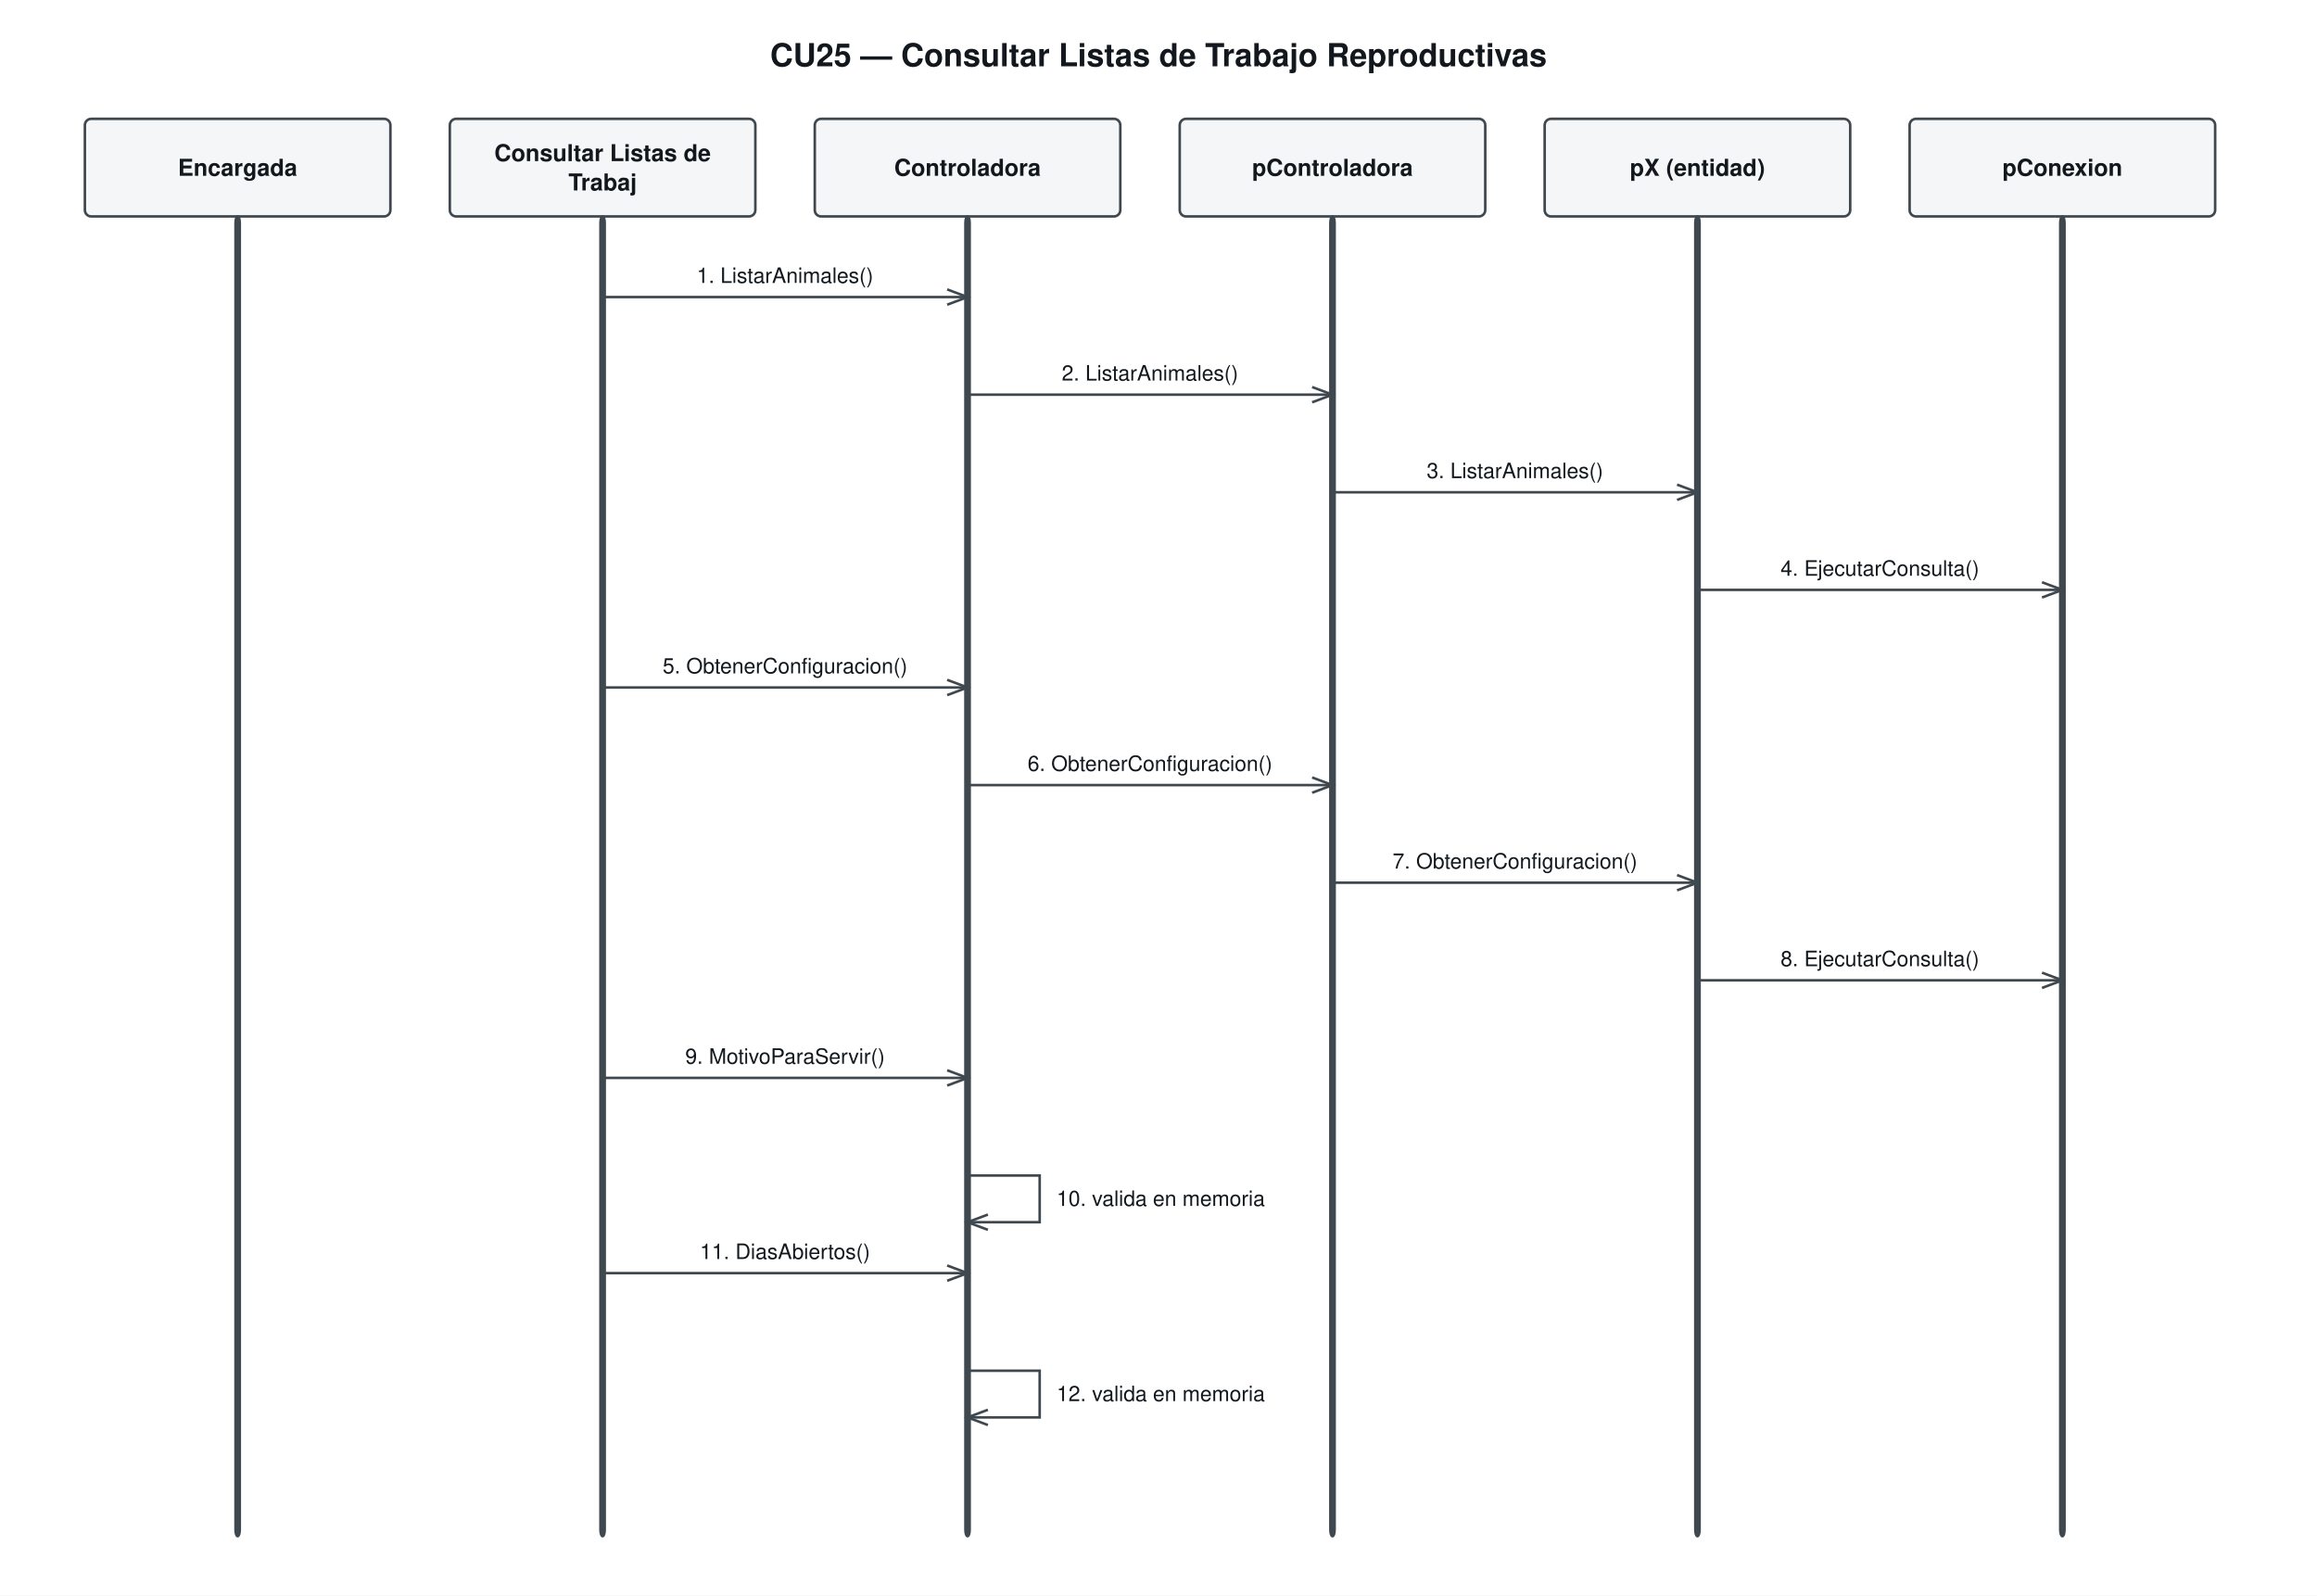
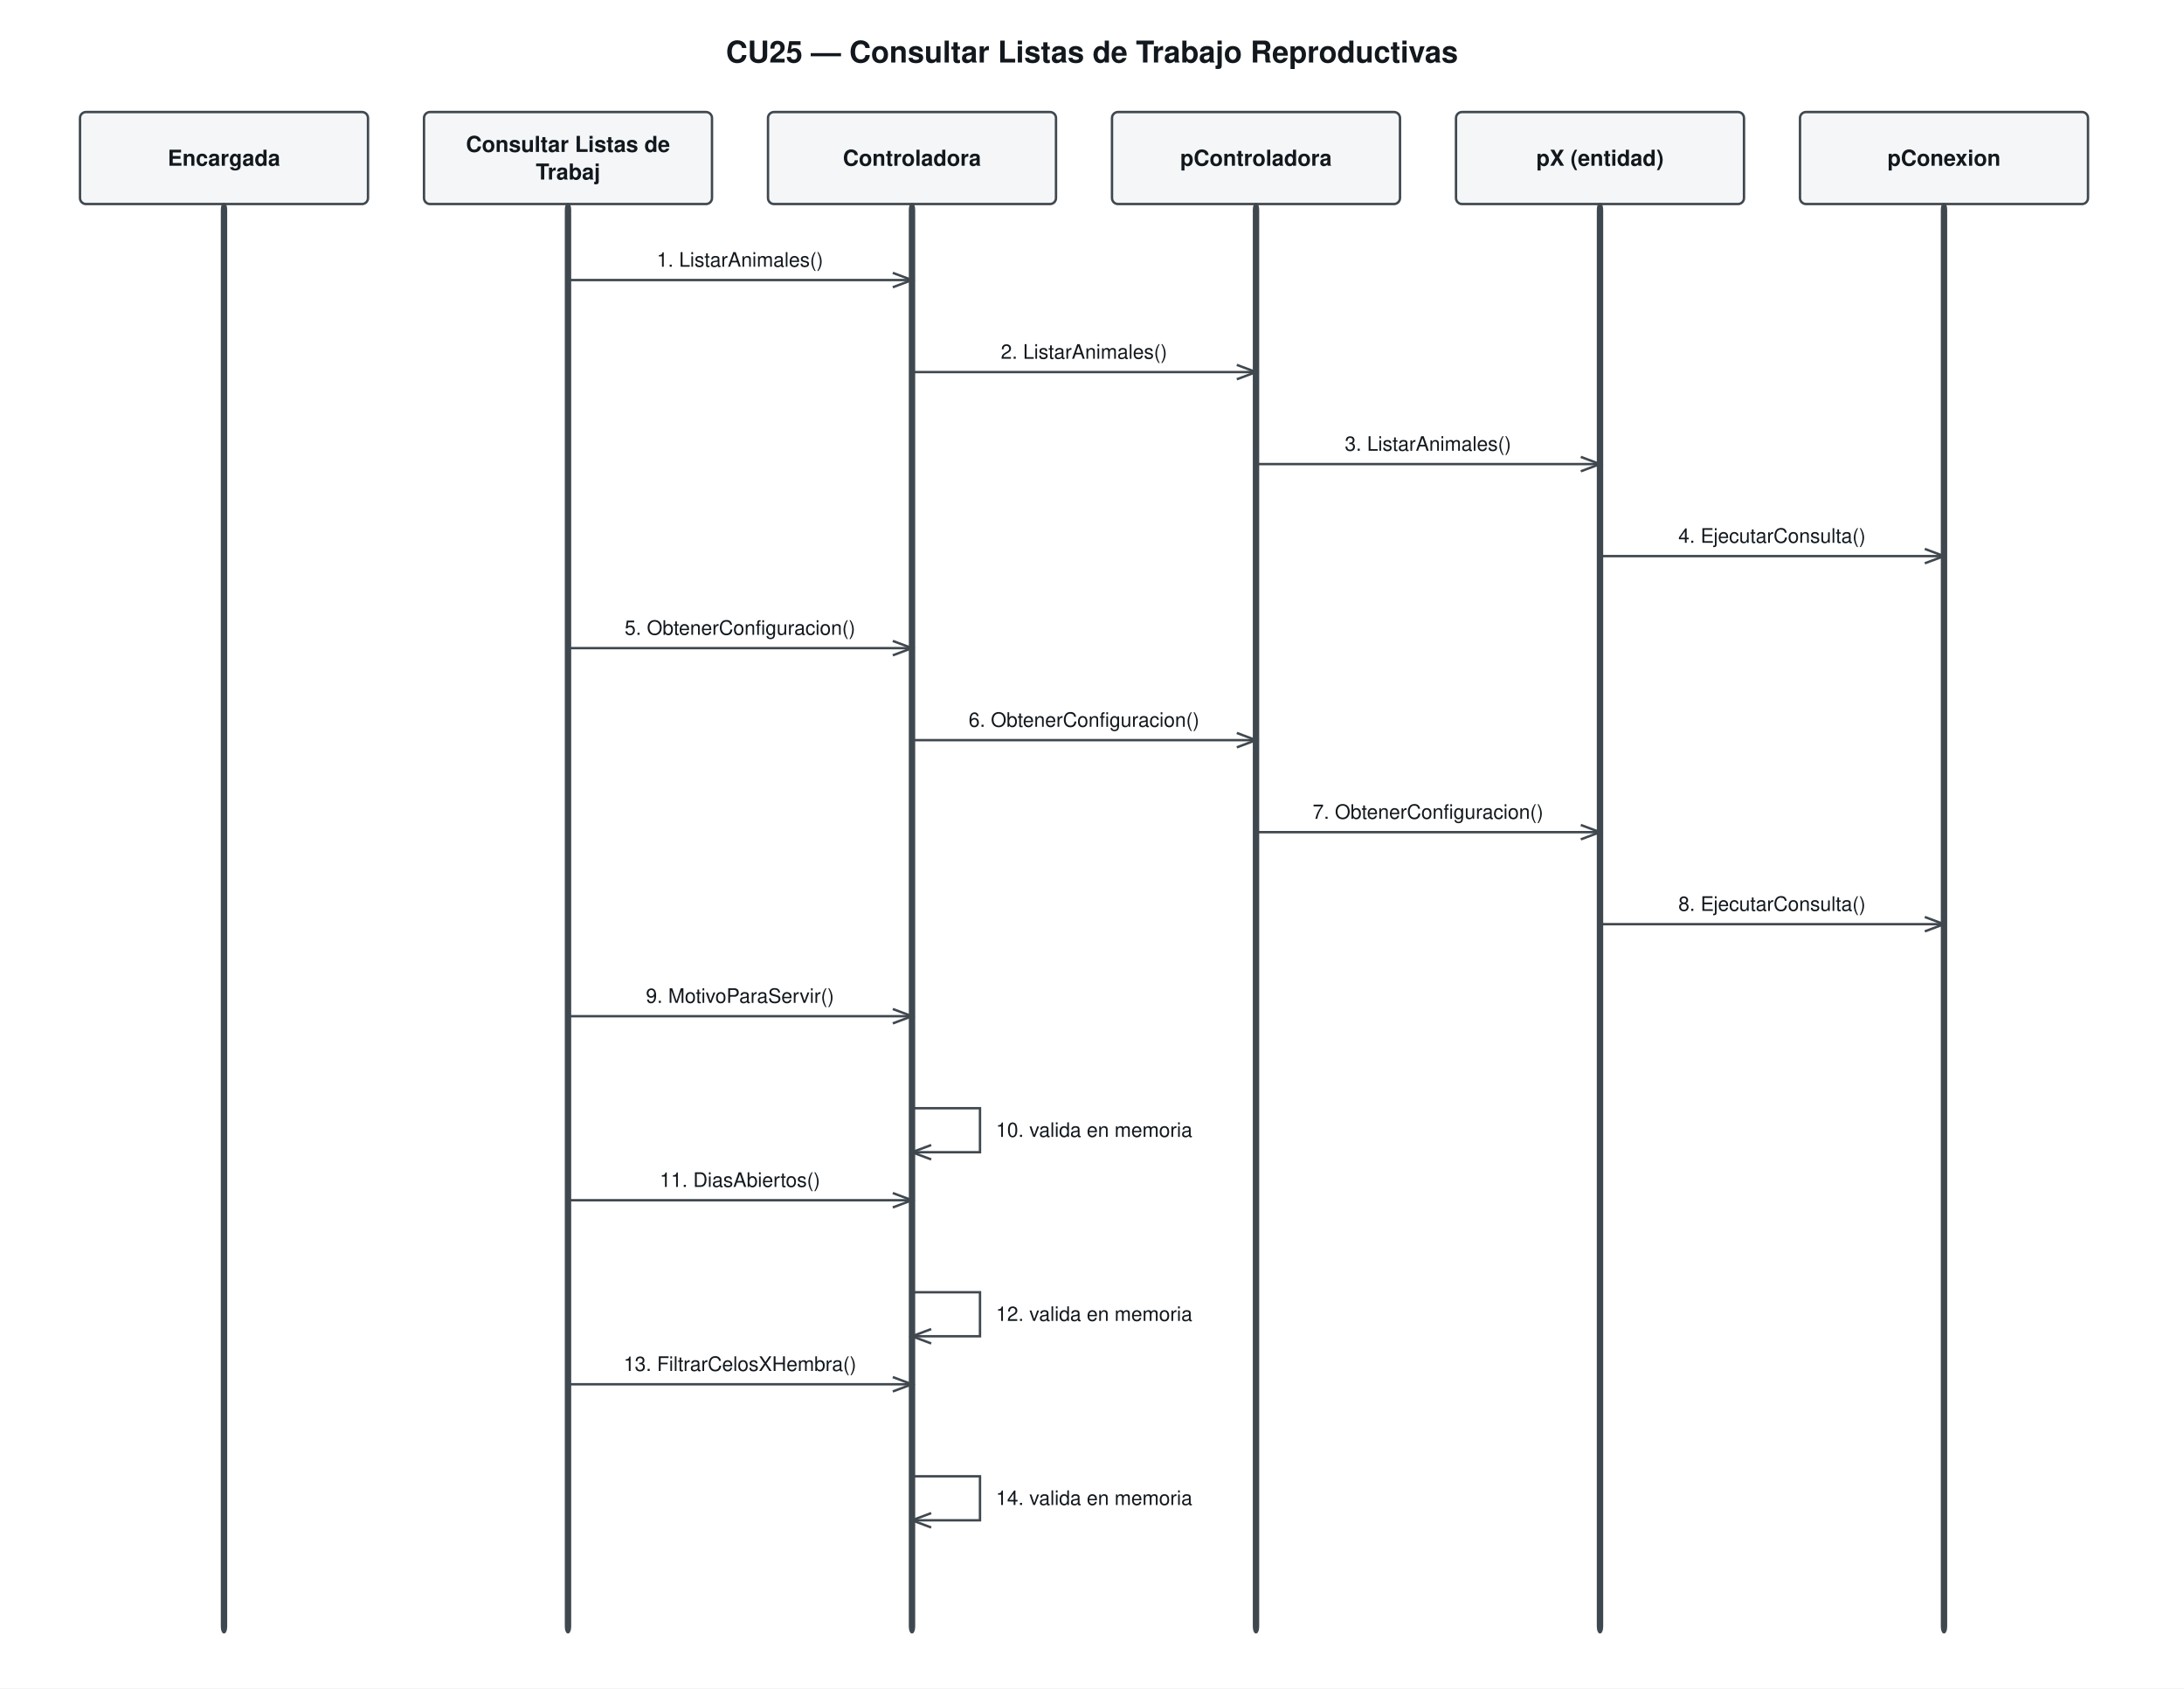
- <svg xmlns="http://www.w3.org/2000/svg" width="1092" height="752" viewBox="0 0 1092 752">
+ <svg xmlns="http://www.w3.org/2000/svg" width="1092" height="844" viewBox="0 0 1092 844">
  <rect width="100%" height="100%" fill="#ffffff" />
  <text x="546.0" y="26.0" font-family="Helvetica, Arial, sans-serif" font-size="15" font-weight="600" fill="#12181d" text-anchor="middle" dominant-baseline="middle">CU25 — Consultar Listas de Trabajo Reproductivas</text>
  <rect x="40.0" y="56.0" width="144.0" height="46.0" rx="3" fill="#f4f6f8" stroke="#40484f" stroke-width="1.2" />
  <text x="112.0" y="79.0" font-family="Helvetica, Arial, sans-serif" font-size="11" font-weight="600" fill="#12181d" text-anchor="middle" dominant-baseline="middle">Encargada</text>
-   <rect x="111.0" y="102.0" width="2.0" height="622.0" rx="3" fill="#40484f" stroke="#40484f" stroke-width="1.2" />
+   <rect x="111.0" y="102.0" width="2.0" height="714.0" rx="3" fill="#40484f" stroke="#40484f" stroke-width="1.2" />
  <rect x="212.0" y="56.0" width="144.0" height="46.0" rx="3" fill="#f4f6f8" stroke="#40484f" stroke-width="1.2" />
  <text x="284.0" y="72.1" font-family="Helvetica, Arial, sans-serif" font-size="11" font-weight="600" fill="#12181d" text-anchor="middle" dominant-baseline="middle">Consultar Listas de</text>
  <text x="284.0" y="85.9" font-family="Helvetica, Arial, sans-serif" font-size="11" font-weight="600" fill="#12181d" text-anchor="middle" dominant-baseline="middle">Trabaj</text>
-   <rect x="283.0" y="102.0" width="2.0" height="622.0" rx="3" fill="#40484f" stroke="#40484f" stroke-width="1.2" />
+   <rect x="283.0" y="102.0" width="2.0" height="714.0" rx="3" fill="#40484f" stroke="#40484f" stroke-width="1.2" />
  <rect x="384.0" y="56.0" width="144.0" height="46.0" rx="3" fill="#f4f6f8" stroke="#40484f" stroke-width="1.2" />
  <text x="456.0" y="79.0" font-family="Helvetica, Arial, sans-serif" font-size="11" font-weight="600" fill="#12181d" text-anchor="middle" dominant-baseline="middle">Controladora</text>
-   <rect x="455.0" y="102.0" width="2.0" height="622.0" rx="3" fill="#40484f" stroke="#40484f" stroke-width="1.2" />
+   <rect x="455.0" y="102.0" width="2.0" height="714.0" rx="3" fill="#40484f" stroke="#40484f" stroke-width="1.2" />
  <rect x="556.0" y="56.0" width="144.0" height="46.0" rx="3" fill="#f4f6f8" stroke="#40484f" stroke-width="1.2" />
  <text x="628.0" y="79.0" font-family="Helvetica, Arial, sans-serif" font-size="11" font-weight="600" fill="#12181d" text-anchor="middle" dominant-baseline="middle">pControladora</text>
-   <rect x="627.0" y="102.0" width="2.0" height="622.0" rx="3" fill="#40484f" stroke="#40484f" stroke-width="1.2" />
+   <rect x="627.0" y="102.0" width="2.0" height="714.0" rx="3" fill="#40484f" stroke="#40484f" stroke-width="1.2" />
  <rect x="728.0" y="56.0" width="144.0" height="46.0" rx="3" fill="#f4f6f8" stroke="#40484f" stroke-width="1.2" />
  <text x="800.0" y="79.0" font-family="Helvetica, Arial, sans-serif" font-size="11" font-weight="600" fill="#12181d" text-anchor="middle" dominant-baseline="middle">pX (entidad)</text>
-   <rect x="799.0" y="102.0" width="2.0" height="622.0" rx="3" fill="#40484f" stroke="#40484f" stroke-width="1.2" />
+   <rect x="799.0" y="102.0" width="2.0" height="714.0" rx="3" fill="#40484f" stroke="#40484f" stroke-width="1.2" />
  <rect x="900.0" y="56.0" width="144.0" height="46.0" rx="3" fill="#f4f6f8" stroke="#40484f" stroke-width="1.2" />
  <text x="972.0" y="79.0" font-family="Helvetica, Arial, sans-serif" font-size="11" font-weight="600" fill="#12181d" text-anchor="middle" dominant-baseline="middle">pConexion</text>
-   <rect x="971.0" y="102.0" width="2.0" height="622.0" rx="3" fill="#40484f" stroke="#40484f" stroke-width="1.2" />
+   <rect x="971.0" y="102.0" width="2.0" height="714.0" rx="3" fill="#40484f" stroke="#40484f" stroke-width="1.2" />
  <line x1="284.0" y1="140.0" x2="456.0" y2="140.0" stroke="#40484f" stroke-width="1.2" />
  <path d="M 446.4 143.6 L 456.0 140.0 L 446.4 136.4" fill="none" stroke="#40484f" stroke-width="1.2" />
  <text x="370.0" y="130.0" font-family="Helvetica, Arial, sans-serif" font-size="10" fill="#12181d" text-anchor="middle" dominant-baseline="middle">1. ListarAnimales()</text>
  <line x1="456.0" y1="186.0" x2="628.0" y2="186.0" stroke="#40484f" stroke-width="1.2" />
  <path d="M 618.4 189.6 L 628.0 186.0 L 618.4 182.4" fill="none" stroke="#40484f" stroke-width="1.2" />
  <text x="542.0" y="176.0" font-family="Helvetica, Arial, sans-serif" font-size="10" fill="#12181d" text-anchor="middle" dominant-baseline="middle">2. ListarAnimales()</text>
  <line x1="628.0" y1="232.0" x2="800.0" y2="232.0" stroke="#40484f" stroke-width="1.2" />
  <path d="M 790.4 235.6 L 800.0 232.0 L 790.4 228.4" fill="none" stroke="#40484f" stroke-width="1.2" />
  <text x="714.0" y="222.0" font-family="Helvetica, Arial, sans-serif" font-size="10" fill="#12181d" text-anchor="middle" dominant-baseline="middle">3. ListarAnimales()</text>
  <line x1="800.0" y1="278.0" x2="972.0" y2="278.0" stroke="#40484f" stroke-width="1.2" />
  <path d="M 962.4 281.6 L 972.0 278.0 L 962.4 274.4" fill="none" stroke="#40484f" stroke-width="1.2" />
  <text x="886.0" y="268.0" font-family="Helvetica, Arial, sans-serif" font-size="10" fill="#12181d" text-anchor="middle" dominant-baseline="middle">4. EjecutarConsulta()</text>
  <line x1="284.0" y1="324.0" x2="456.0" y2="324.0" stroke="#40484f" stroke-width="1.2" />
  <path d="M 446.4 327.6 L 456.0 324.0 L 446.4 320.4" fill="none" stroke="#40484f" stroke-width="1.2" />
  <text x="370.0" y="314.0" font-family="Helvetica, Arial, sans-serif" font-size="10" fill="#12181d" text-anchor="middle" dominant-baseline="middle">5. ObtenerConfiguracion()</text>
  <line x1="456.0" y1="370.0" x2="628.0" y2="370.0" stroke="#40484f" stroke-width="1.2" />
  <path d="M 618.4 373.6 L 628.0 370.0 L 618.4 366.4" fill="none" stroke="#40484f" stroke-width="1.2" />
  <text x="542.0" y="360.0" font-family="Helvetica, Arial, sans-serif" font-size="10" fill="#12181d" text-anchor="middle" dominant-baseline="middle">6. ObtenerConfiguracion()</text>
  <line x1="628.0" y1="416.0" x2="800.0" y2="416.0" stroke="#40484f" stroke-width="1.2" />
  <path d="M 790.4 419.6 L 800.0 416.0 L 790.4 412.4" fill="none" stroke="#40484f" stroke-width="1.2" />
  <text x="714.0" y="406.0" font-family="Helvetica, Arial, sans-serif" font-size="10" fill="#12181d" text-anchor="middle" dominant-baseline="middle">7. ObtenerConfiguracion()</text>
  <line x1="800.0" y1="462.0" x2="972.0" y2="462.0" stroke="#40484f" stroke-width="1.2" />
  <path d="M 962.4 465.6 L 972.0 462.0 L 962.4 458.4" fill="none" stroke="#40484f" stroke-width="1.2" />
  <text x="886.0" y="452.0" font-family="Helvetica, Arial, sans-serif" font-size="10" fill="#12181d" text-anchor="middle" dominant-baseline="middle">8. EjecutarConsulta()</text>
  <line x1="284.0" y1="508.0" x2="456.0" y2="508.0" stroke="#40484f" stroke-width="1.2" />
  <path d="M 446.4 511.6 L 456.0 508.0 L 446.4 504.4" fill="none" stroke="#40484f" stroke-width="1.2" />
  <text x="370.0" y="498.0" font-family="Helvetica, Arial, sans-serif" font-size="10" fill="#12181d" text-anchor="middle" dominant-baseline="middle">9. MotivoParaServir()</text>
  <path d="M 456.0 554.0 h 34 v 22 h -34" fill="none" stroke="#40484f" stroke-width="1.2" />
  <path d="M 465.6 572.4 L 456.0 576.0 L 465.6 579.6" fill="none" stroke="#40484f" stroke-width="1.2" />
  <text x="498.0" y="565.0" font-family="Helvetica, Arial, sans-serif" font-size="10" fill="#12181d" text-anchor="start" dominant-baseline="middle">10. valida en memoria</text>
  <line x1="284.0" y1="600.0" x2="456.0" y2="600.0" stroke="#40484f" stroke-width="1.2" />
  <path d="M 446.4 603.6 L 456.0 600.0 L 446.4 596.4" fill="none" stroke="#40484f" stroke-width="1.2" />
  <text x="370.0" y="590.0" font-family="Helvetica, Arial, sans-serif" font-size="10" fill="#12181d" text-anchor="middle" dominant-baseline="middle">11. DiasAbiertos()</text>
  <path d="M 456.0 646.0 h 34 v 22 h -34" fill="none" stroke="#40484f" stroke-width="1.2" />
  <path d="M 465.6 664.4 L 456.0 668.0 L 465.6 671.6" fill="none" stroke="#40484f" stroke-width="1.2" />
  <text x="498.0" y="657.0" font-family="Helvetica, Arial, sans-serif" font-size="10" fill="#12181d" text-anchor="start" dominant-baseline="middle">12. valida en memoria</text>
+   <line x1="284.0" y1="692.0" x2="456.0" y2="692.0" stroke="#40484f" stroke-width="1.2" />
+   <path d="M 446.4 695.6 L 456.0 692.0 L 446.4 688.4" fill="none" stroke="#40484f" stroke-width="1.2" />
+   <text x="370.0" y="682.0" font-family="Helvetica, Arial, sans-serif" font-size="10" fill="#12181d" text-anchor="middle" dominant-baseline="middle">13. FiltrarCelosXHembra()</text>
+   <path d="M 456.0 738.0 h 34 v 22 h -34" fill="none" stroke="#40484f" stroke-width="1.2" />
+   <path d="M 465.6 756.4 L 456.0 760.0 L 465.6 763.6" fill="none" stroke="#40484f" stroke-width="1.2" />
+   <text x="498.0" y="749.0" font-family="Helvetica, Arial, sans-serif" font-size="10" fill="#12181d" text-anchor="start" dominant-baseline="middle">14. valida en memoria</text>
</svg>
